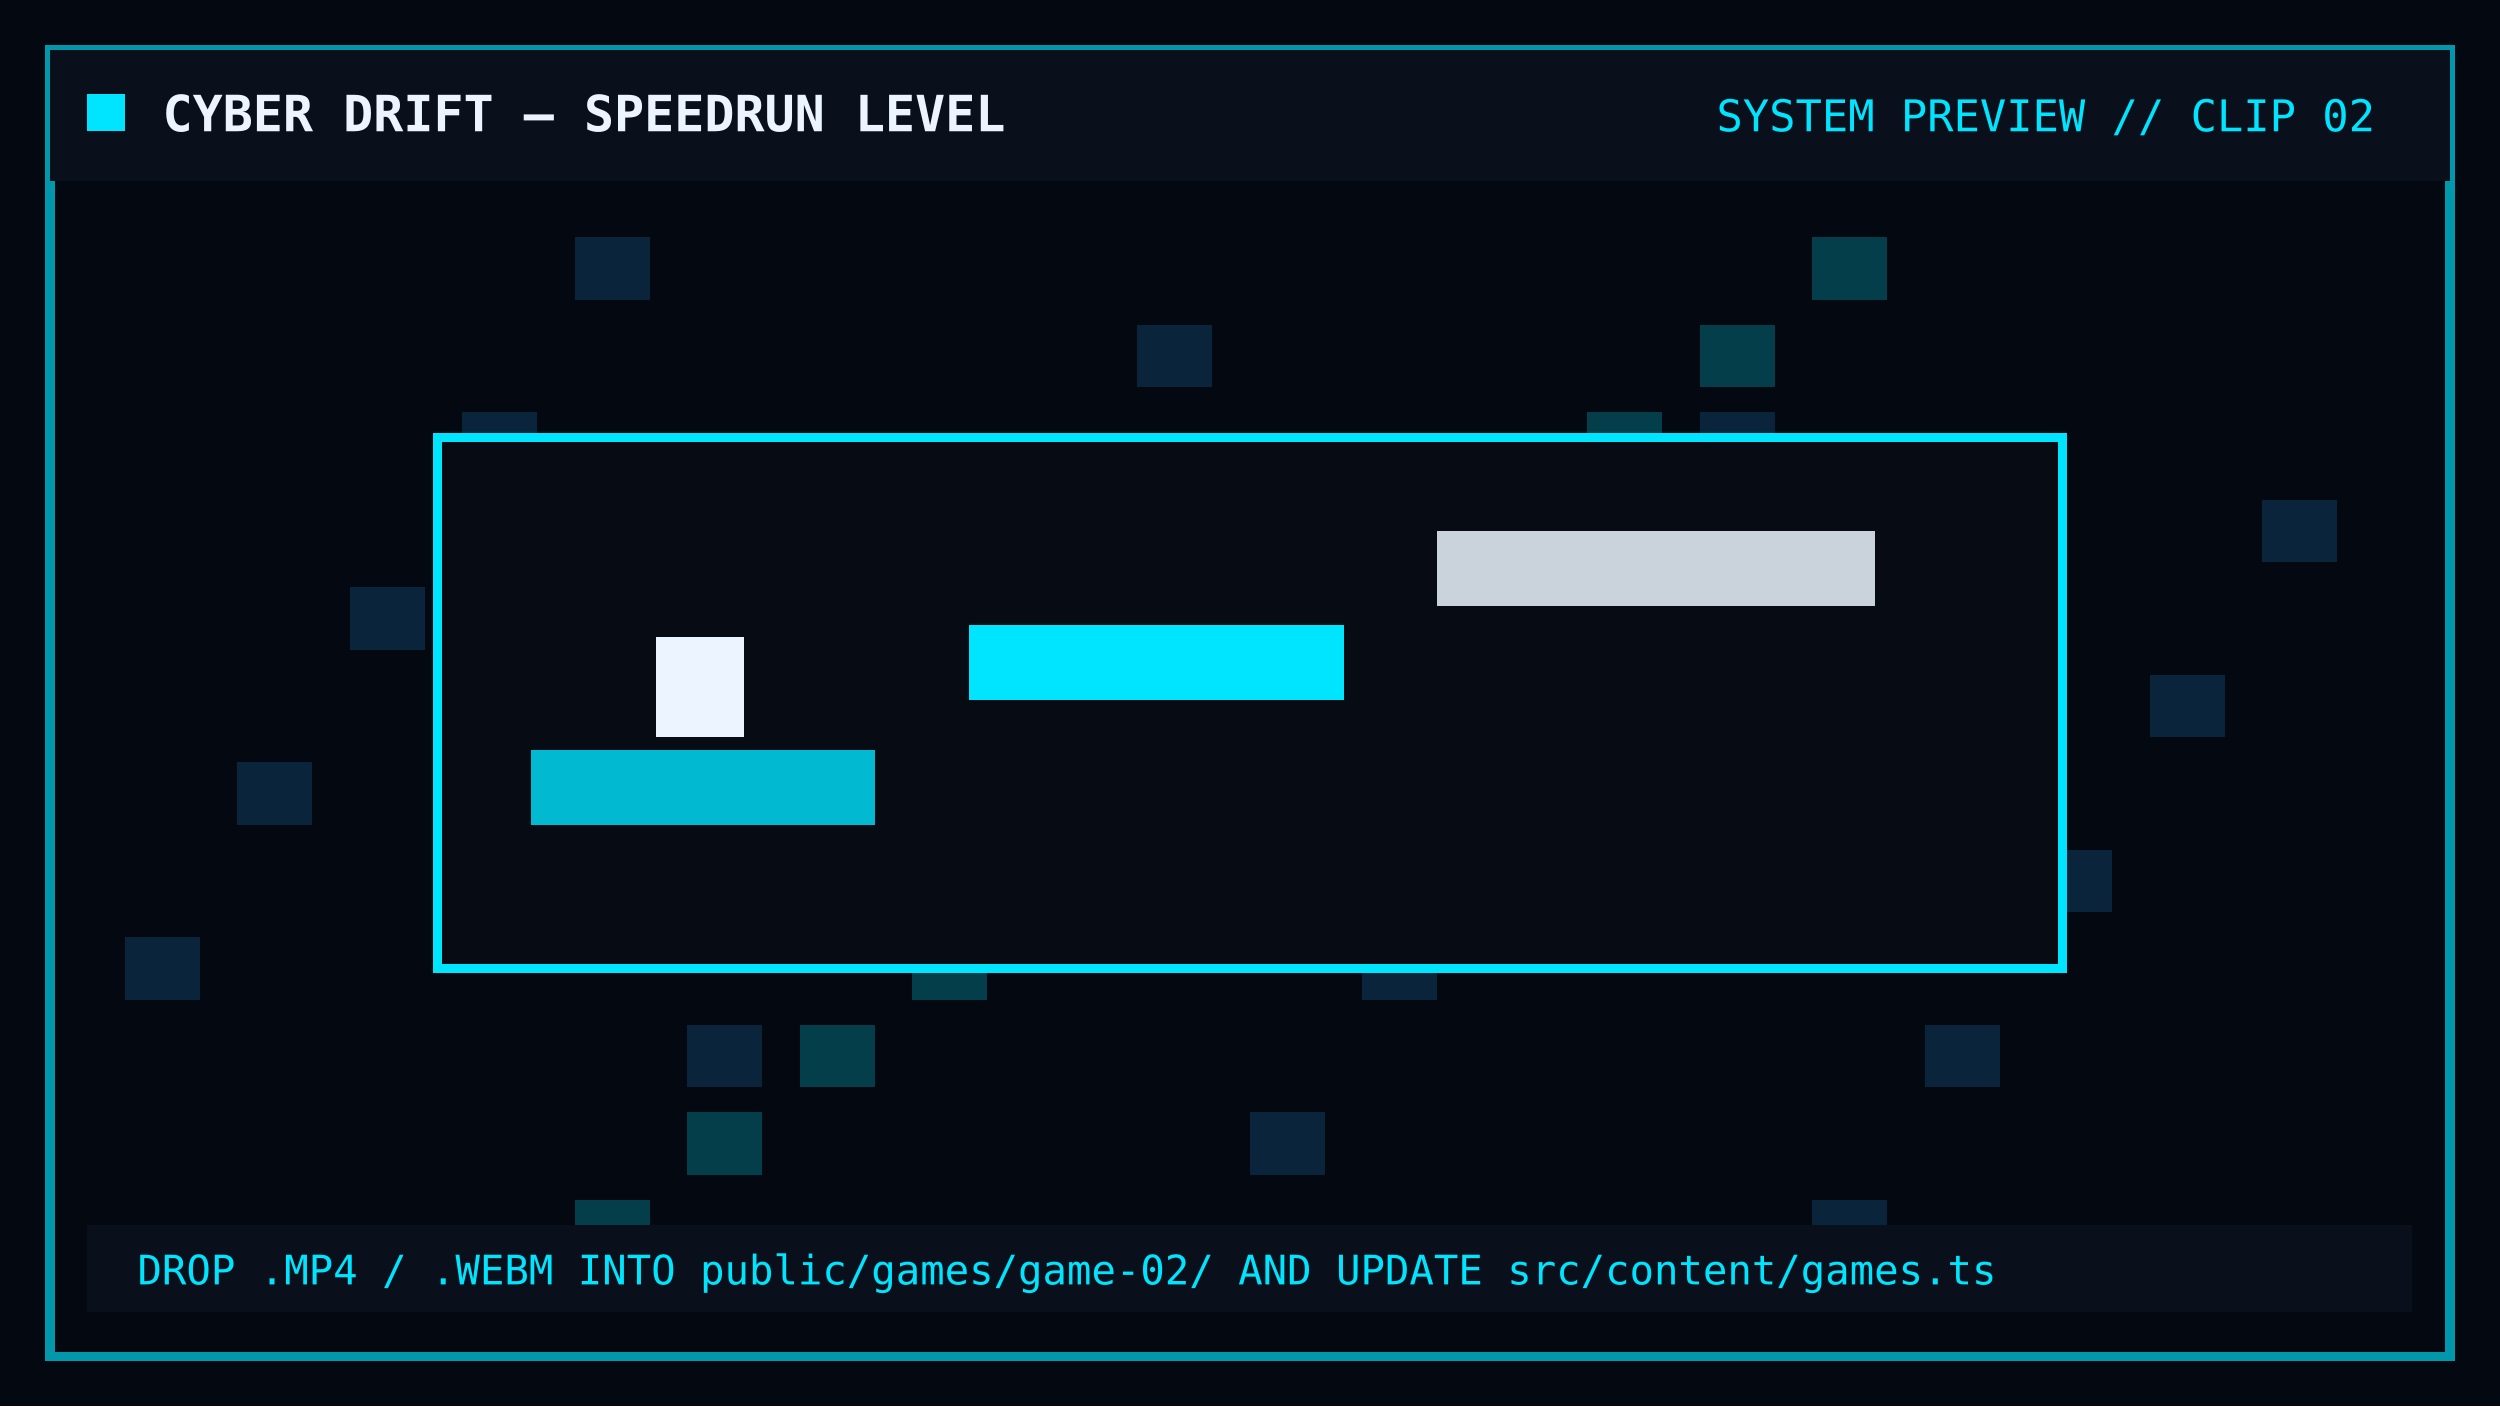
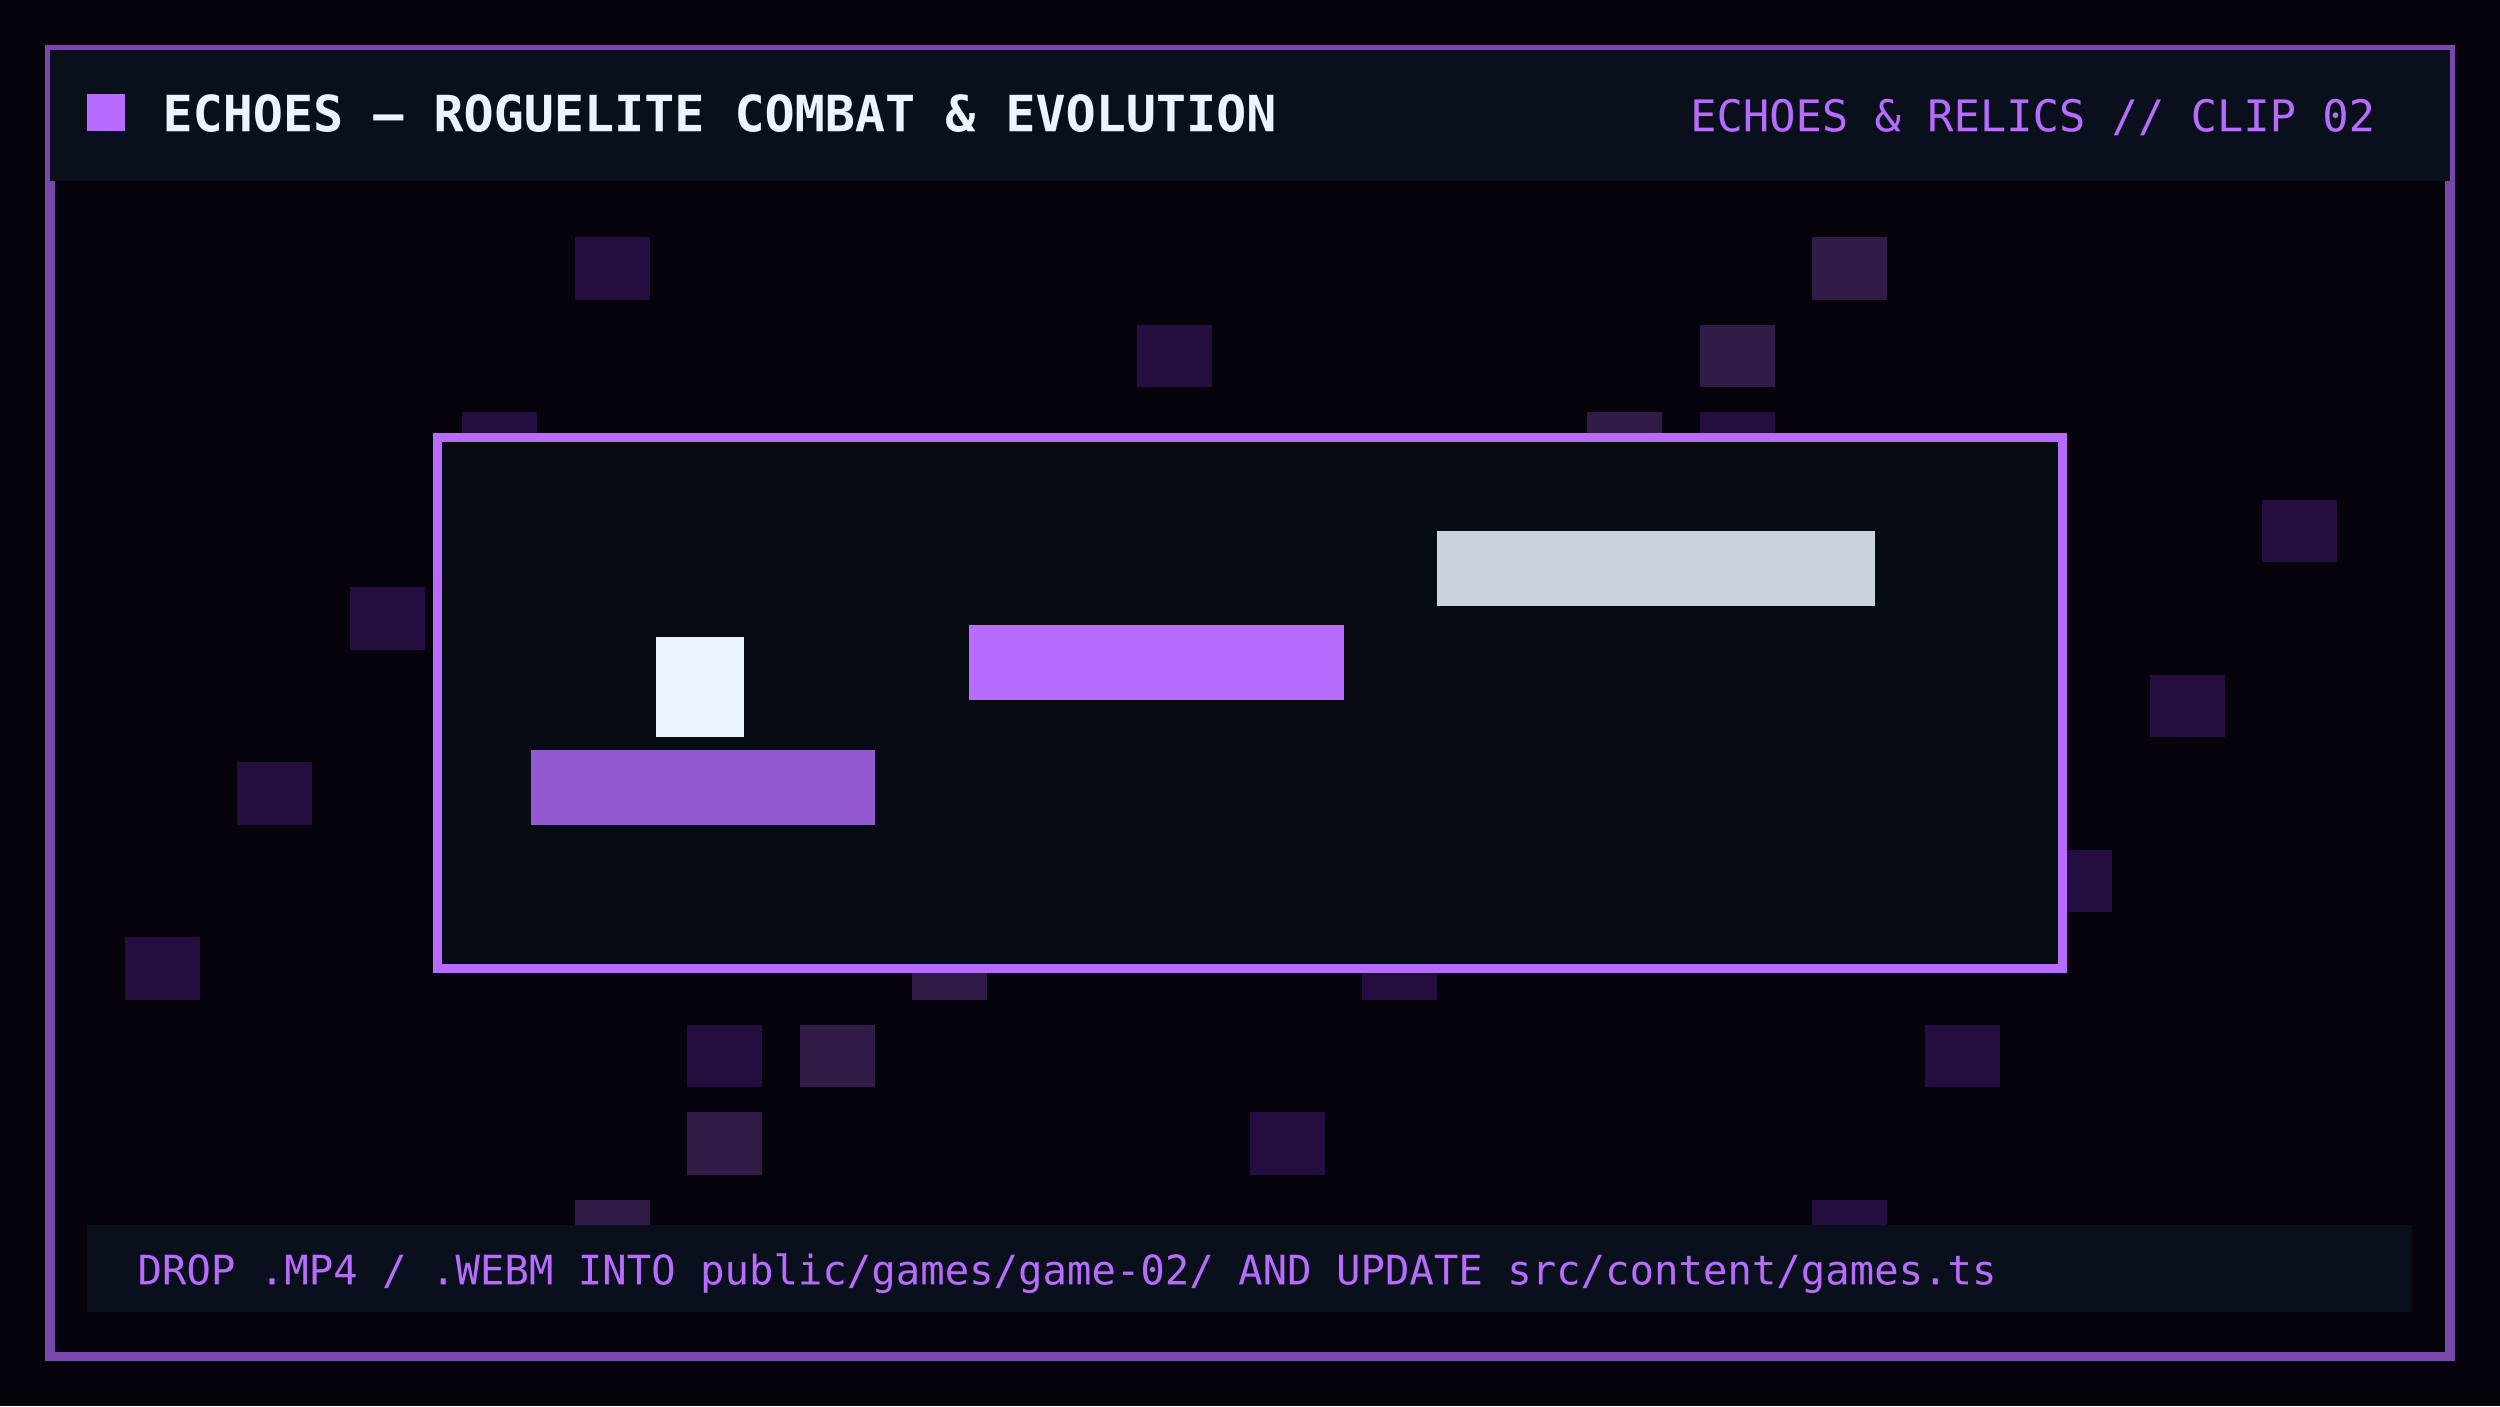
<svg xmlns="http://www.w3.org/2000/svg" viewBox="0 0 800 450" shape-rendering="crispEdges">
-   <rect width="800" height="450" fill="#040911" />
-   <rect x="184" y="76" width="24" height="20" fill="#0B2D4A" opacity="0.75" />
-   <rect x="580" y="76" width="24" height="20" fill="#00E5FF" opacity="0.24" />
-   <rect x="364" y="104" width="24" height="20" fill="#0B2D4A" opacity="0.75" />
-   <rect x="544" y="104" width="24" height="20" fill="#00E5FF" opacity="0.24" />
-   <rect x="148" y="132" width="24" height="20" fill="#0B2D4A" opacity="0.75" />
-   <rect x="508" y="132" width="24" height="20" fill="#00E5FF" opacity="0.24" />
-   <rect x="544" y="132" width="24" height="20" fill="#0B2D4A" opacity="0.75" />
-   <rect x="328" y="160" width="24" height="20" fill="#0B2D4A" opacity="0.75" />
-   <rect x="472" y="160" width="24" height="20" fill="#00E5FF" opacity="0.24" />
-   <rect x="724" y="160" width="24" height="20" fill="#0B2D4A" opacity="0.75" />
-   <rect x="112" y="188" width="24" height="20" fill="#0B2D4A" opacity="0.75" />
-   <rect x="436" y="188" width="24" height="20" fill="#00E5FF" opacity="0.24" />
-   <rect x="508" y="188" width="24" height="20" fill="#0B2D4A" opacity="0.75" />
-   <rect x="292" y="216" width="24" height="20" fill="#0B2D4A" opacity="0.75" />
-   <rect x="400" y="216" width="24" height="20" fill="#00E5FF" opacity="0.24" />
-   <rect x="688" y="216" width="24" height="20" fill="#0B2D4A" opacity="0.75" />
-   <rect x="76" y="244" width="24" height="20" fill="#0B2D4A" opacity="0.75" />
-   <rect x="364" y="244" width="24" height="20" fill="#00E5FF" opacity="0.24" />
-   <rect x="472" y="244" width="24" height="20" fill="#0B2D4A" opacity="0.75" />
-   <rect x="256" y="272" width="24" height="20" fill="#0B2D4A" opacity="0.75" />
-   <rect x="328" y="272" width="24" height="20" fill="#00E5FF" opacity="0.24" />
-   <rect x="652" y="272" width="24" height="20" fill="#0B2D4A" opacity="0.75" />
-   <rect x="40" y="300" width="24" height="20" fill="#0B2D4A" opacity="0.75" />
-   <rect x="292" y="300" width="24" height="20" fill="#00E5FF" opacity="0.24" />
-   <rect x="436" y="300" width="24" height="20" fill="#0B2D4A" opacity="0.75" />
-   <rect x="220" y="328" width="24" height="20" fill="#0B2D4A" opacity="0.75" />
-   <rect x="256" y="328" width="24" height="20" fill="#00E5FF" opacity="0.24" />
-   <rect x="616" y="328" width="24" height="20" fill="#0B2D4A" opacity="0.75" />
-   <rect x="220" y="356" width="24" height="20" fill="#00E5FF" opacity="0.24" />
-   <rect x="400" y="356" width="24" height="20" fill="#0B2D4A" opacity="0.75" />
-   <rect x="184" y="384" width="24" height="20" fill="#00E5FF" opacity="0.24" />
-   <rect x="580" y="384" width="24" height="20" fill="#0B2D4A" opacity="0.75" />
-   <rect x="16" y="16" width="768" height="418" fill="none" stroke="#00E5FF" stroke-width="3" opacity="0.65" />
+   <rect width="800" height="450" fill="#07030D" />
+   <rect x="184" y="76" width="24" height="20" fill="#2E1252" opacity="0.75" />
+   <rect x="580" y="76" width="24" height="20" fill="#B86BFF" opacity="0.24" />
+   <rect x="364" y="104" width="24" height="20" fill="#2E1252" opacity="0.75" />
+   <rect x="544" y="104" width="24" height="20" fill="#B86BFF" opacity="0.24" />
+   <rect x="148" y="132" width="24" height="20" fill="#2E1252" opacity="0.75" />
+   <rect x="508" y="132" width="24" height="20" fill="#B86BFF" opacity="0.24" />
+   <rect x="544" y="132" width="24" height="20" fill="#2E1252" opacity="0.75" />
+   <rect x="328" y="160" width="24" height="20" fill="#2E1252" opacity="0.75" />
+   <rect x="472" y="160" width="24" height="20" fill="#B86BFF" opacity="0.24" />
+   <rect x="724" y="160" width="24" height="20" fill="#2E1252" opacity="0.75" />
+   <rect x="112" y="188" width="24" height="20" fill="#2E1252" opacity="0.75" />
+   <rect x="436" y="188" width="24" height="20" fill="#B86BFF" opacity="0.24" />
+   <rect x="508" y="188" width="24" height="20" fill="#2E1252" opacity="0.75" />
+   <rect x="292" y="216" width="24" height="20" fill="#2E1252" opacity="0.75" />
+   <rect x="400" y="216" width="24" height="20" fill="#B86BFF" opacity="0.24" />
+   <rect x="688" y="216" width="24" height="20" fill="#2E1252" opacity="0.75" />
+   <rect x="76" y="244" width="24" height="20" fill="#2E1252" opacity="0.75" />
+   <rect x="364" y="244" width="24" height="20" fill="#B86BFF" opacity="0.24" />
+   <rect x="472" y="244" width="24" height="20" fill="#2E1252" opacity="0.75" />
+   <rect x="256" y="272" width="24" height="20" fill="#2E1252" opacity="0.75" />
+   <rect x="328" y="272" width="24" height="20" fill="#B86BFF" opacity="0.24" />
+   <rect x="652" y="272" width="24" height="20" fill="#2E1252" opacity="0.75" />
+   <rect x="40" y="300" width="24" height="20" fill="#2E1252" opacity="0.75" />
+   <rect x="292" y="300" width="24" height="20" fill="#B86BFF" opacity="0.24" />
+   <rect x="436" y="300" width="24" height="20" fill="#2E1252" opacity="0.75" />
+   <rect x="220" y="328" width="24" height="20" fill="#2E1252" opacity="0.75" />
+   <rect x="256" y="328" width="24" height="20" fill="#B86BFF" opacity="0.24" />
+   <rect x="616" y="328" width="24" height="20" fill="#2E1252" opacity="0.75" />
+   <rect x="220" y="356" width="24" height="20" fill="#B86BFF" opacity="0.24" />
+   <rect x="400" y="356" width="24" height="20" fill="#2E1252" opacity="0.75" />
+   <rect x="184" y="384" width="24" height="20" fill="#B86BFF" opacity="0.24" />
+   <rect x="580" y="384" width="24" height="20" fill="#2E1252" opacity="0.75" />
+   <rect x="16" y="16" width="768" height="418" fill="none" stroke="#B86BFF" stroke-width="3" opacity="0.65" />
  <rect x="16" y="16" width="768" height="42" fill="#0A101B" />
-   <rect x="28" y="30" width="12" height="12" fill="#00E5FF" />
-   <text x="52" y="42" fill="#ECF4FF" font-family="monospace" font-size="16" font-weight="700">CYBER DRIFT — SPEEDRUN LEVEL</text>
-   <text x="760" y="42" text-anchor="end" fill="#00E5FF" font-family="monospace" font-size="14">SYSTEM PREVIEW // CLIP 02</text>
-   <rect x="140" y="140" width="520" height="170" fill="#070C14" stroke="#00E5FF" stroke-width="3" />
-   <rect x="170" y="240" width="110" height="24" fill="#00E5FF" opacity="0.8" />
-   <rect x="310" y="200" width="120" height="24" fill="#00E5FF" />
+   <rect x="28" y="30" width="12" height="12" fill="#B86BFF" />
+   <text x="52" y="42" fill="#ECF4FF" font-family="monospace" font-size="16" font-weight="700">ECHOES — ROGUELITE COMBAT &amp; EVOLUTION</text>
+   <text x="760" y="42" text-anchor="end" fill="#B86BFF" font-family="monospace" font-size="14">ECHOES &amp; RELICS // CLIP 02</text>
+   <rect x="140" y="140" width="520" height="170" fill="#070C14" stroke="#B86BFF" stroke-width="3" />
+   <rect x="170" y="240" width="110" height="24" fill="#B86BFF" opacity="0.8" />
+   <rect x="310" y="200" width="120" height="24" fill="#B86BFF" />
  <rect x="460" y="170" width="140" height="24" fill="#ECF4FF" opacity="0.85" />
  <rect x="210" y="204" width="28" height="32" fill="#ECF4FF" />
  <rect x="28" y="392" width="744" height="28" fill="#0A101B" />
-   <text x="44" y="411" fill="#00E5FF" font-family="monospace" font-size="13">DROP .MP4 / .WEBM INTO public/games/game-02/ AND UPDATE src/content/games.ts</text>
+   <text x="44" y="411" fill="#B86BFF" font-family="monospace" font-size="13">DROP .MP4 / .WEBM INTO public/games/game-02/ AND UPDATE src/content/games.ts</text>
</svg>
